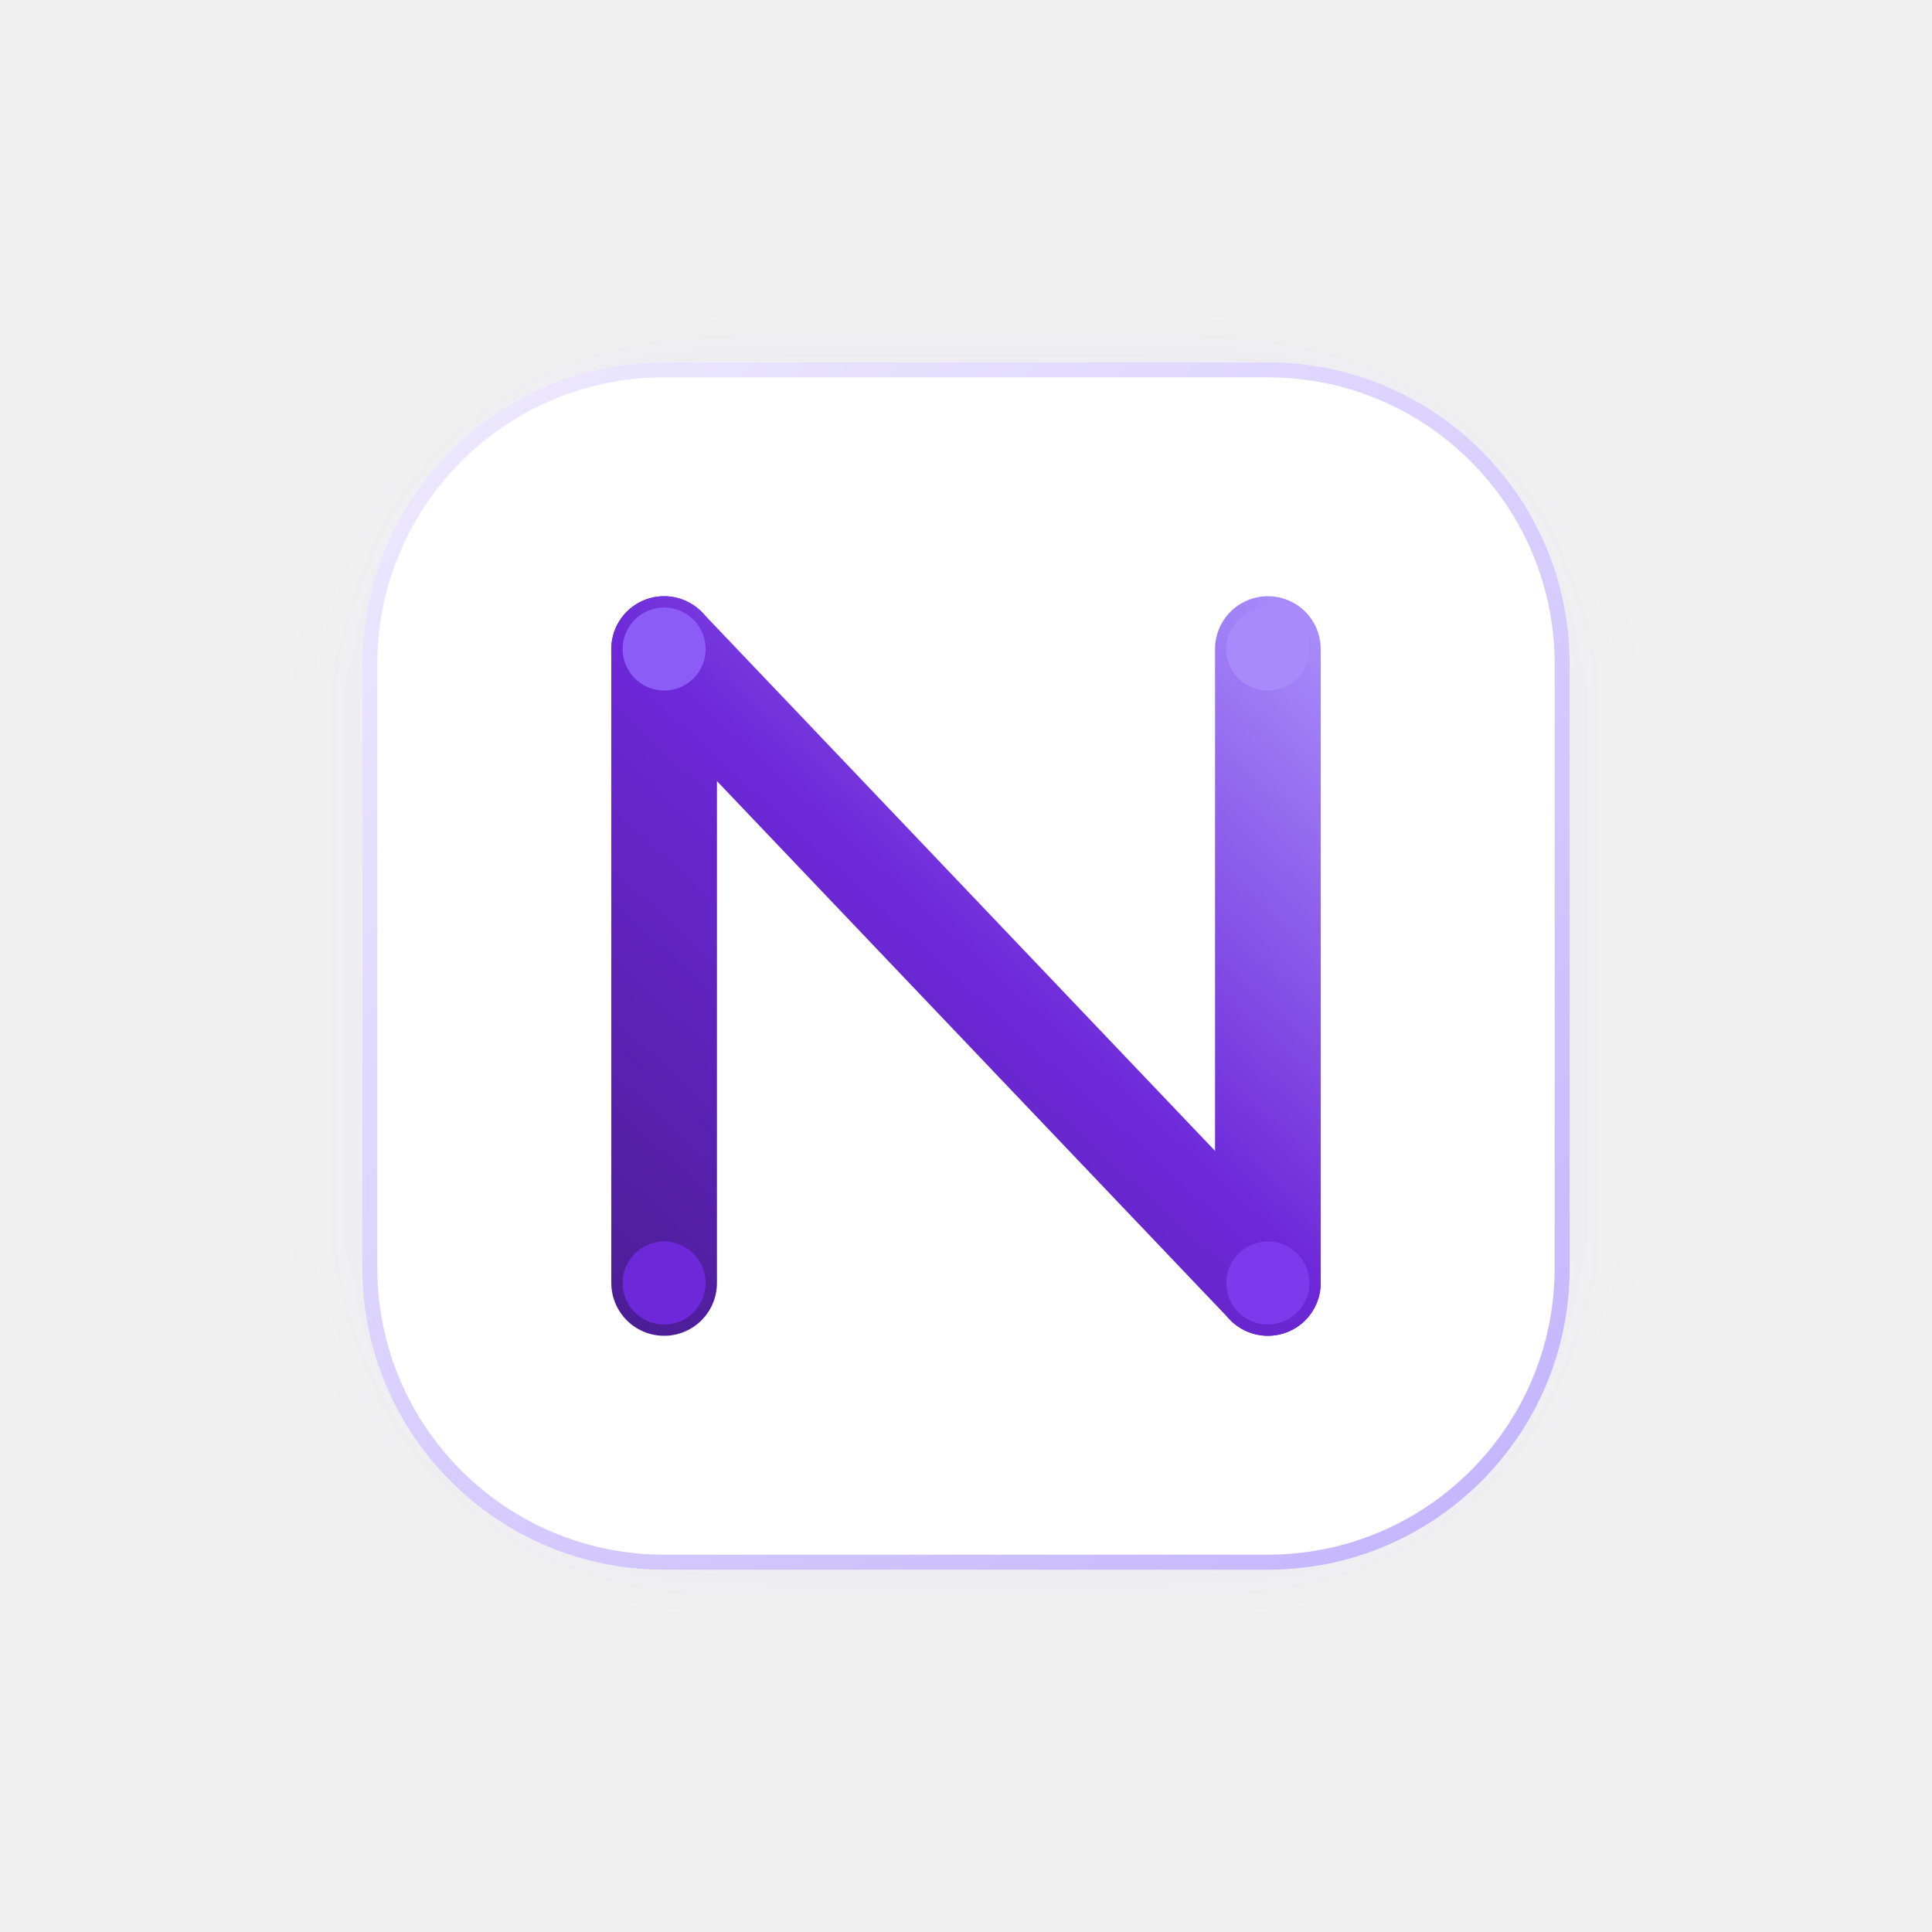
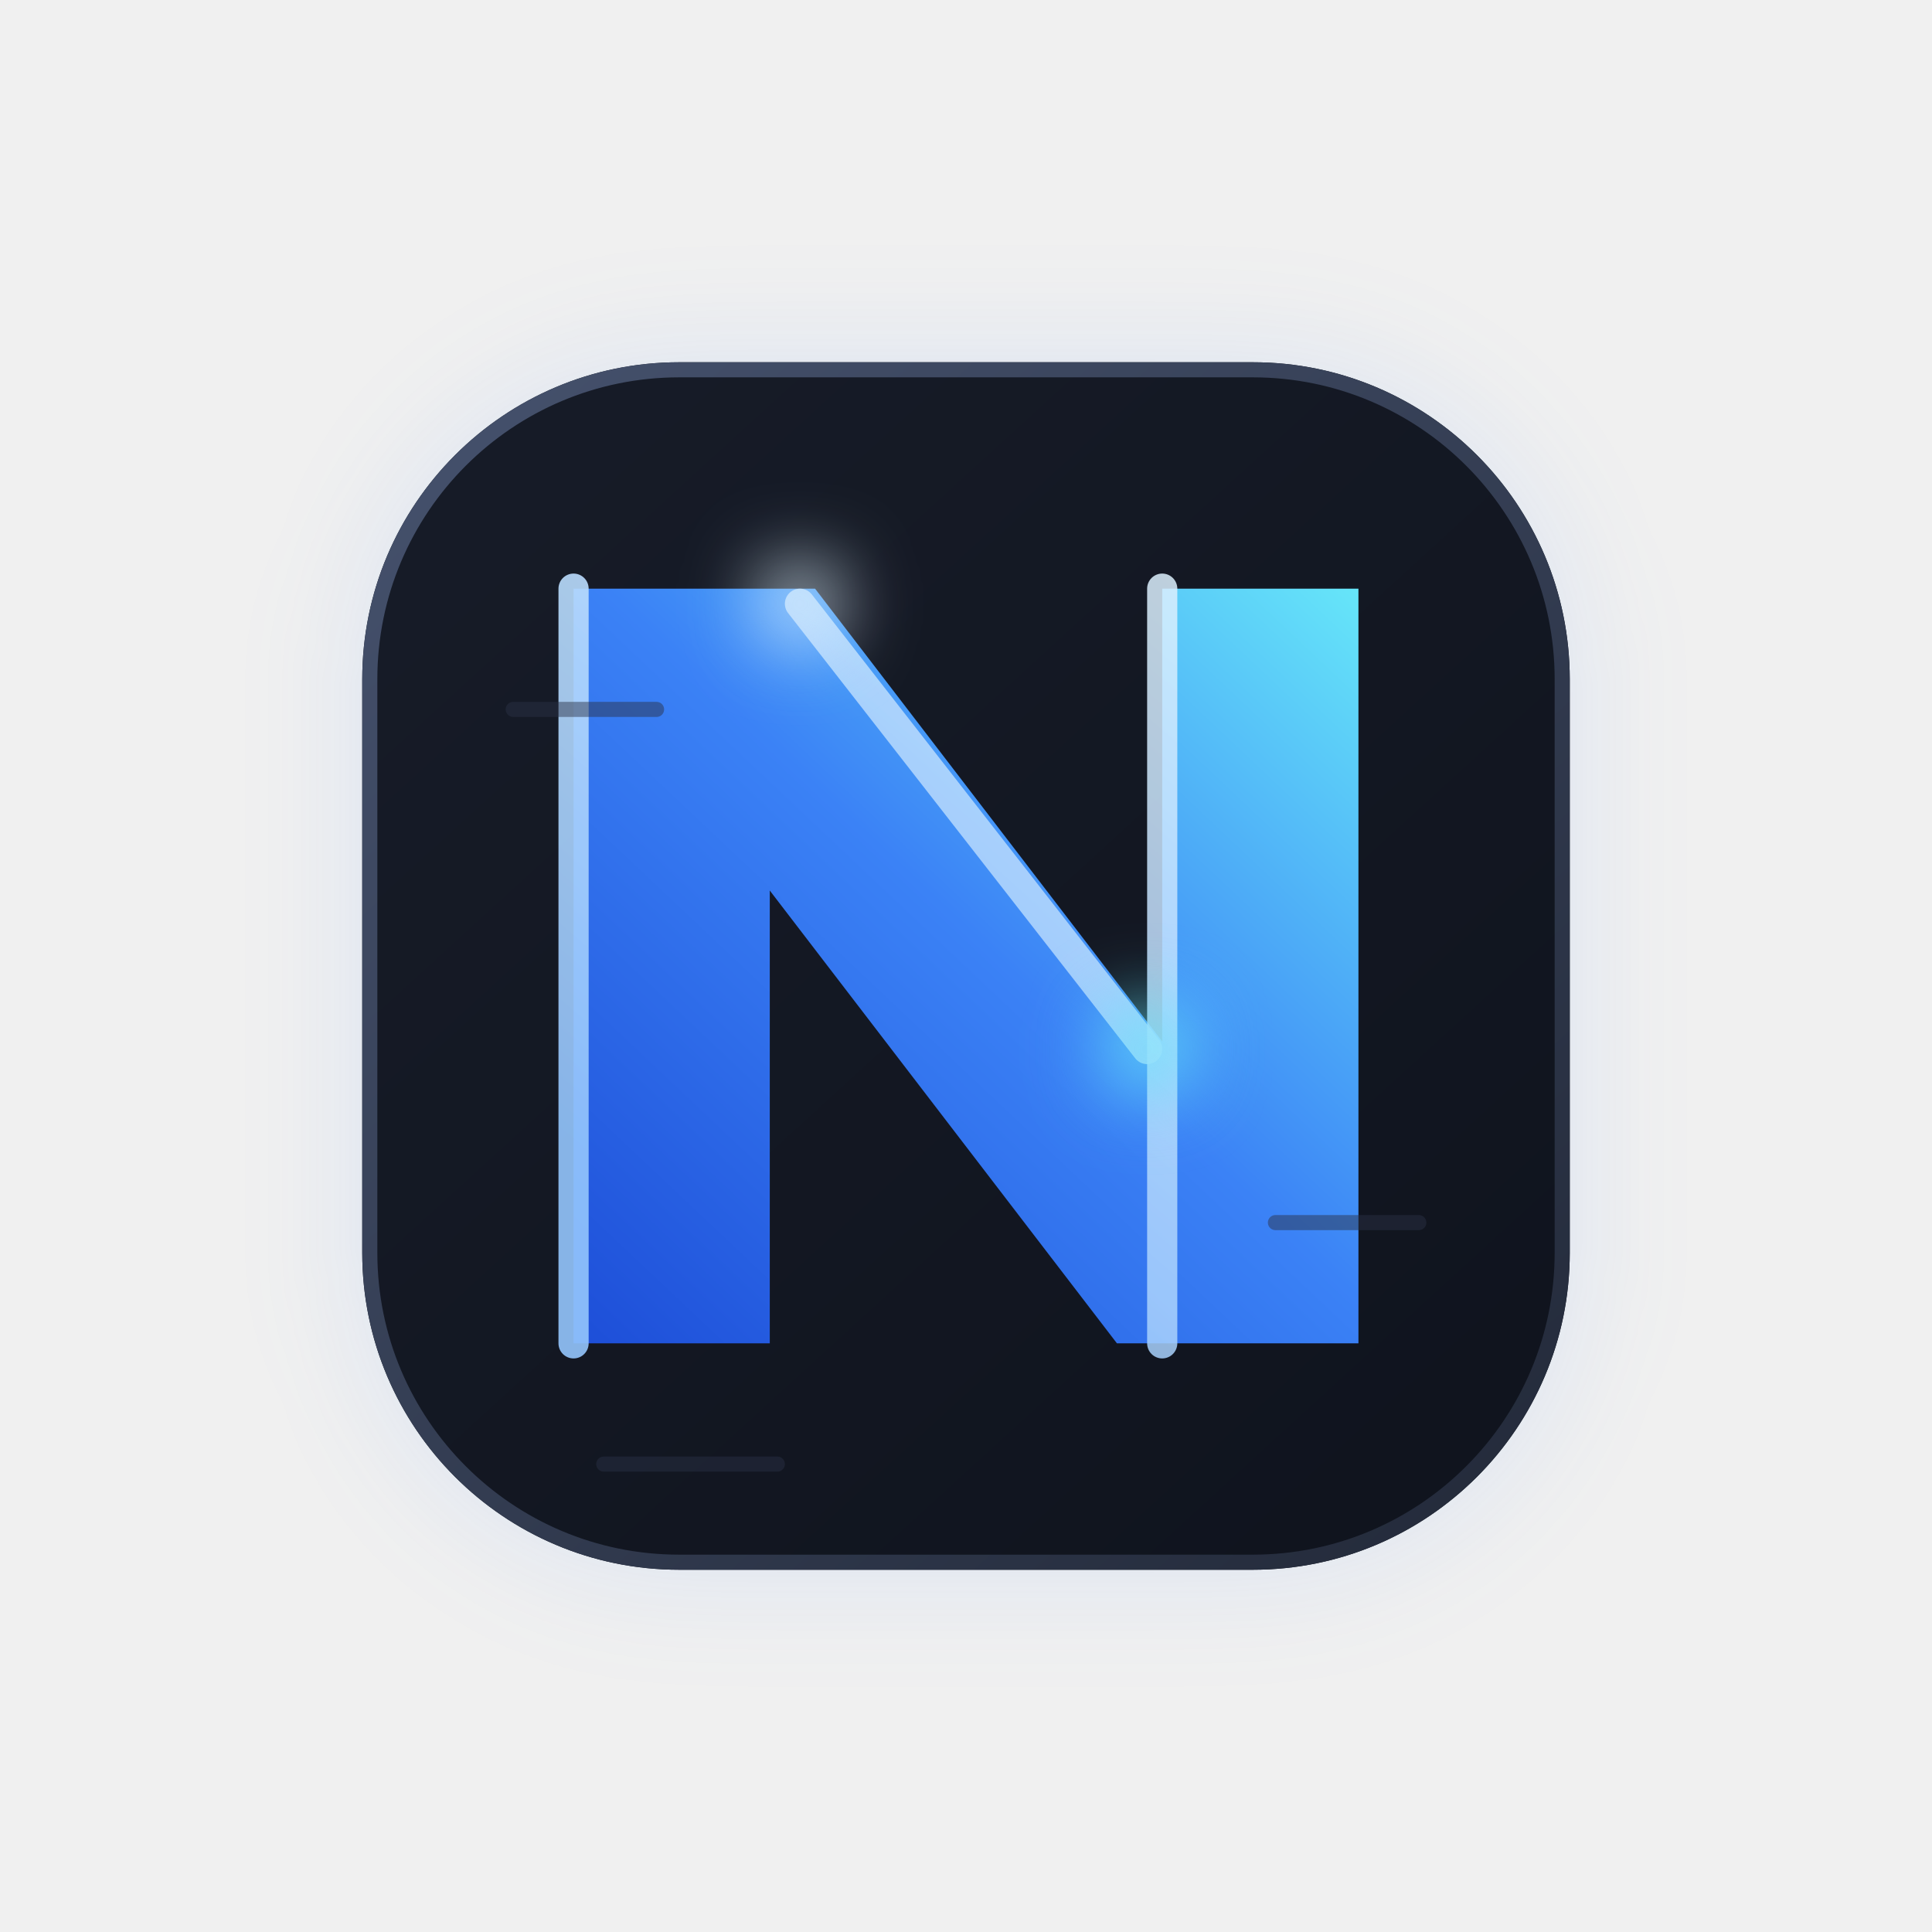
<svg xmlns="http://www.w3.org/2000/svg" width="512" height="512" viewBox="0 0 512 512" fill="none" role="img" aria-labelledby="title desc">
  <defs>
-     <linearGradient id="tileBorder" x1="120" y1="96" x2="392" y2="416" gradientUnits="userSpaceOnUse">
-       <stop stop-color="#EDE9FE" />
-       <stop offset="1" stop-color="#C4B5FD" />
+     <linearGradient id="panelFill" x1="108" y1="96" x2="404" y2="420" gradientUnits="userSpaceOnUse">
+       <stop stop-color="#171C28" />
+       <stop offset="1" stop-color="#0F131D" />
    </linearGradient>
-     <linearGradient id="markGradient" x1="168" y1="356" x2="344" y2="164" gradientUnits="userSpaceOnUse">
-       <stop stop-color="#4C1D95" />
-       <stop offset="0.52" stop-color="#6D28D9" />
-       <stop offset="1" stop-color="#A78BFA" />
+     <linearGradient id="panelStroke" x1="124" y1="108" x2="392" y2="404" gradientUnits="userSpaceOnUse">
+       <stop stop-color="#44506B" />
+       <stop offset="1" stop-color="#242B3B" />
    </linearGradient>
-     <filter id="outerGlow" x="40" y="40" width="432" height="432" filterUnits="userSpaceOnUse" color-interpolation-filters="sRGB">
+     <linearGradient id="markFill" x1="156" y1="360" x2="356" y2="148" gradientUnits="userSpaceOnUse">
+       <stop stop-color="#1D4ED8" />
+       <stop offset="0.52" stop-color="#3B82F6" />
+       <stop offset="1" stop-color="#67E8F9" />
+     </linearGradient>
+     <linearGradient id="markEdge" x1="188" y1="336" x2="338" y2="162" gradientUnits="userSpaceOnUse">
+       <stop stop-color="#93C5FD" />
+       <stop offset="1" stop-color="#E0F2FE" />
+     </linearGradient>
+     <filter id="panelGlow" x="64" y="64" width="384" height="384" filterUnits="userSpaceOnUse" color-interpolation-filters="sRGB">
      <feFlood flood-opacity="0" result="BackgroundImageFix" />
      <feBlend mode="normal" in="SourceGraphic" in2="BackgroundImageFix" result="shape" />
-       <feGaussianBlur stdDeviation="18" result="effect1_foregroundBlur_1_1" />
+       <feGaussianBlur stdDeviation="16" result="effect1_foregroundBlur_1_1" />
+     </filter>
+     <filter id="accentGlow" x="130" y="126" width="248" height="260" filterUnits="userSpaceOnUse" color-interpolation-filters="sRGB">
+       <feFlood flood-opacity="0" result="BackgroundImageFix" />
+       <feBlend mode="normal" in="SourceGraphic" in2="BackgroundImageFix" result="shape" />
+       <feGaussianBlur stdDeviation="10" result="effect1_foregroundBlur_1_1" />
    </filter>
  </defs>
-   <g filter="url(#outerGlow)">
-     <rect x="112" y="112" width="288" height="288" rx="72" fill="#8B5CF6" fill-opacity="0.12" />
+   <g filter="url(#panelGlow)">
+     <rect x="96" y="96" width="320" height="320" rx="84" fill="#3B82F6" fill-opacity="0.12" />
  </g>
-   <rect x="96" y="96" width="320" height="320" rx="80" fill="#FFFFFF" />
-   <rect x="98" y="98" width="316" height="316" rx="78" stroke="url(#tileBorder)" stroke-width="4" />
-   <path d="M176 340V172" stroke="url(#markGradient)" stroke-width="28" stroke-linecap="round" stroke-linejoin="round" />
-   <path d="M176 172L336 340" stroke="url(#markGradient)" stroke-width="28" stroke-linecap="round" stroke-linejoin="round" />
-   <path d="M336 340V172" stroke="url(#markGradient)" stroke-width="28" stroke-linecap="round" stroke-linejoin="round" />
-   <circle cx="176" cy="172" r="11" fill="#8B5CF6" />
-   <circle cx="176" cy="340" r="11" fill="#6D28D9" />
-   <circle cx="336" cy="172" r="11" fill="#A78BFA" />
-   <circle cx="336" cy="340" r="11" fill="#7C3AED" />
+   <rect x="96" y="96" width="320" height="320" rx="84" fill="url(#panelFill)" />
+   <rect x="98" y="98" width="316" height="316" rx="82" stroke="url(#panelStroke)" stroke-width="4" />
+   <path d="M152 156H216L308 276V156H360V356H296L204 236V356H152V156Z" fill="url(#markFill)" />
+   <path d="M152 356V156" stroke="url(#markEdge)" stroke-width="8" stroke-linecap="round" opacity="0.9" />
+   <path d="M308 156V356" stroke="url(#markEdge)" stroke-width="8" stroke-linecap="round" opacity="0.85" />
+   <path d="M212 160L304 278" stroke="url(#markEdge)" stroke-width="8" stroke-linecap="round" opacity="0.8" />
+   <g opacity="0.48">
+     <path d="M136 188H174" stroke="#2A3144" stroke-width="4" stroke-linecap="round" />
+     <path d="M338 324H376" stroke="#2A3144" stroke-width="4" stroke-linecap="round" />
+     <path d="M160 388H206" stroke="#2A3144" stroke-width="4" stroke-linecap="round" />
+   </g>
+   <g filter="url(#accentGlow)">
+     <circle cx="212" cy="160" r="10" fill="#E0F2FE" />
+     <circle cx="304" cy="278" r="11" fill="#67E8F9" />
+   </g>
</svg>
